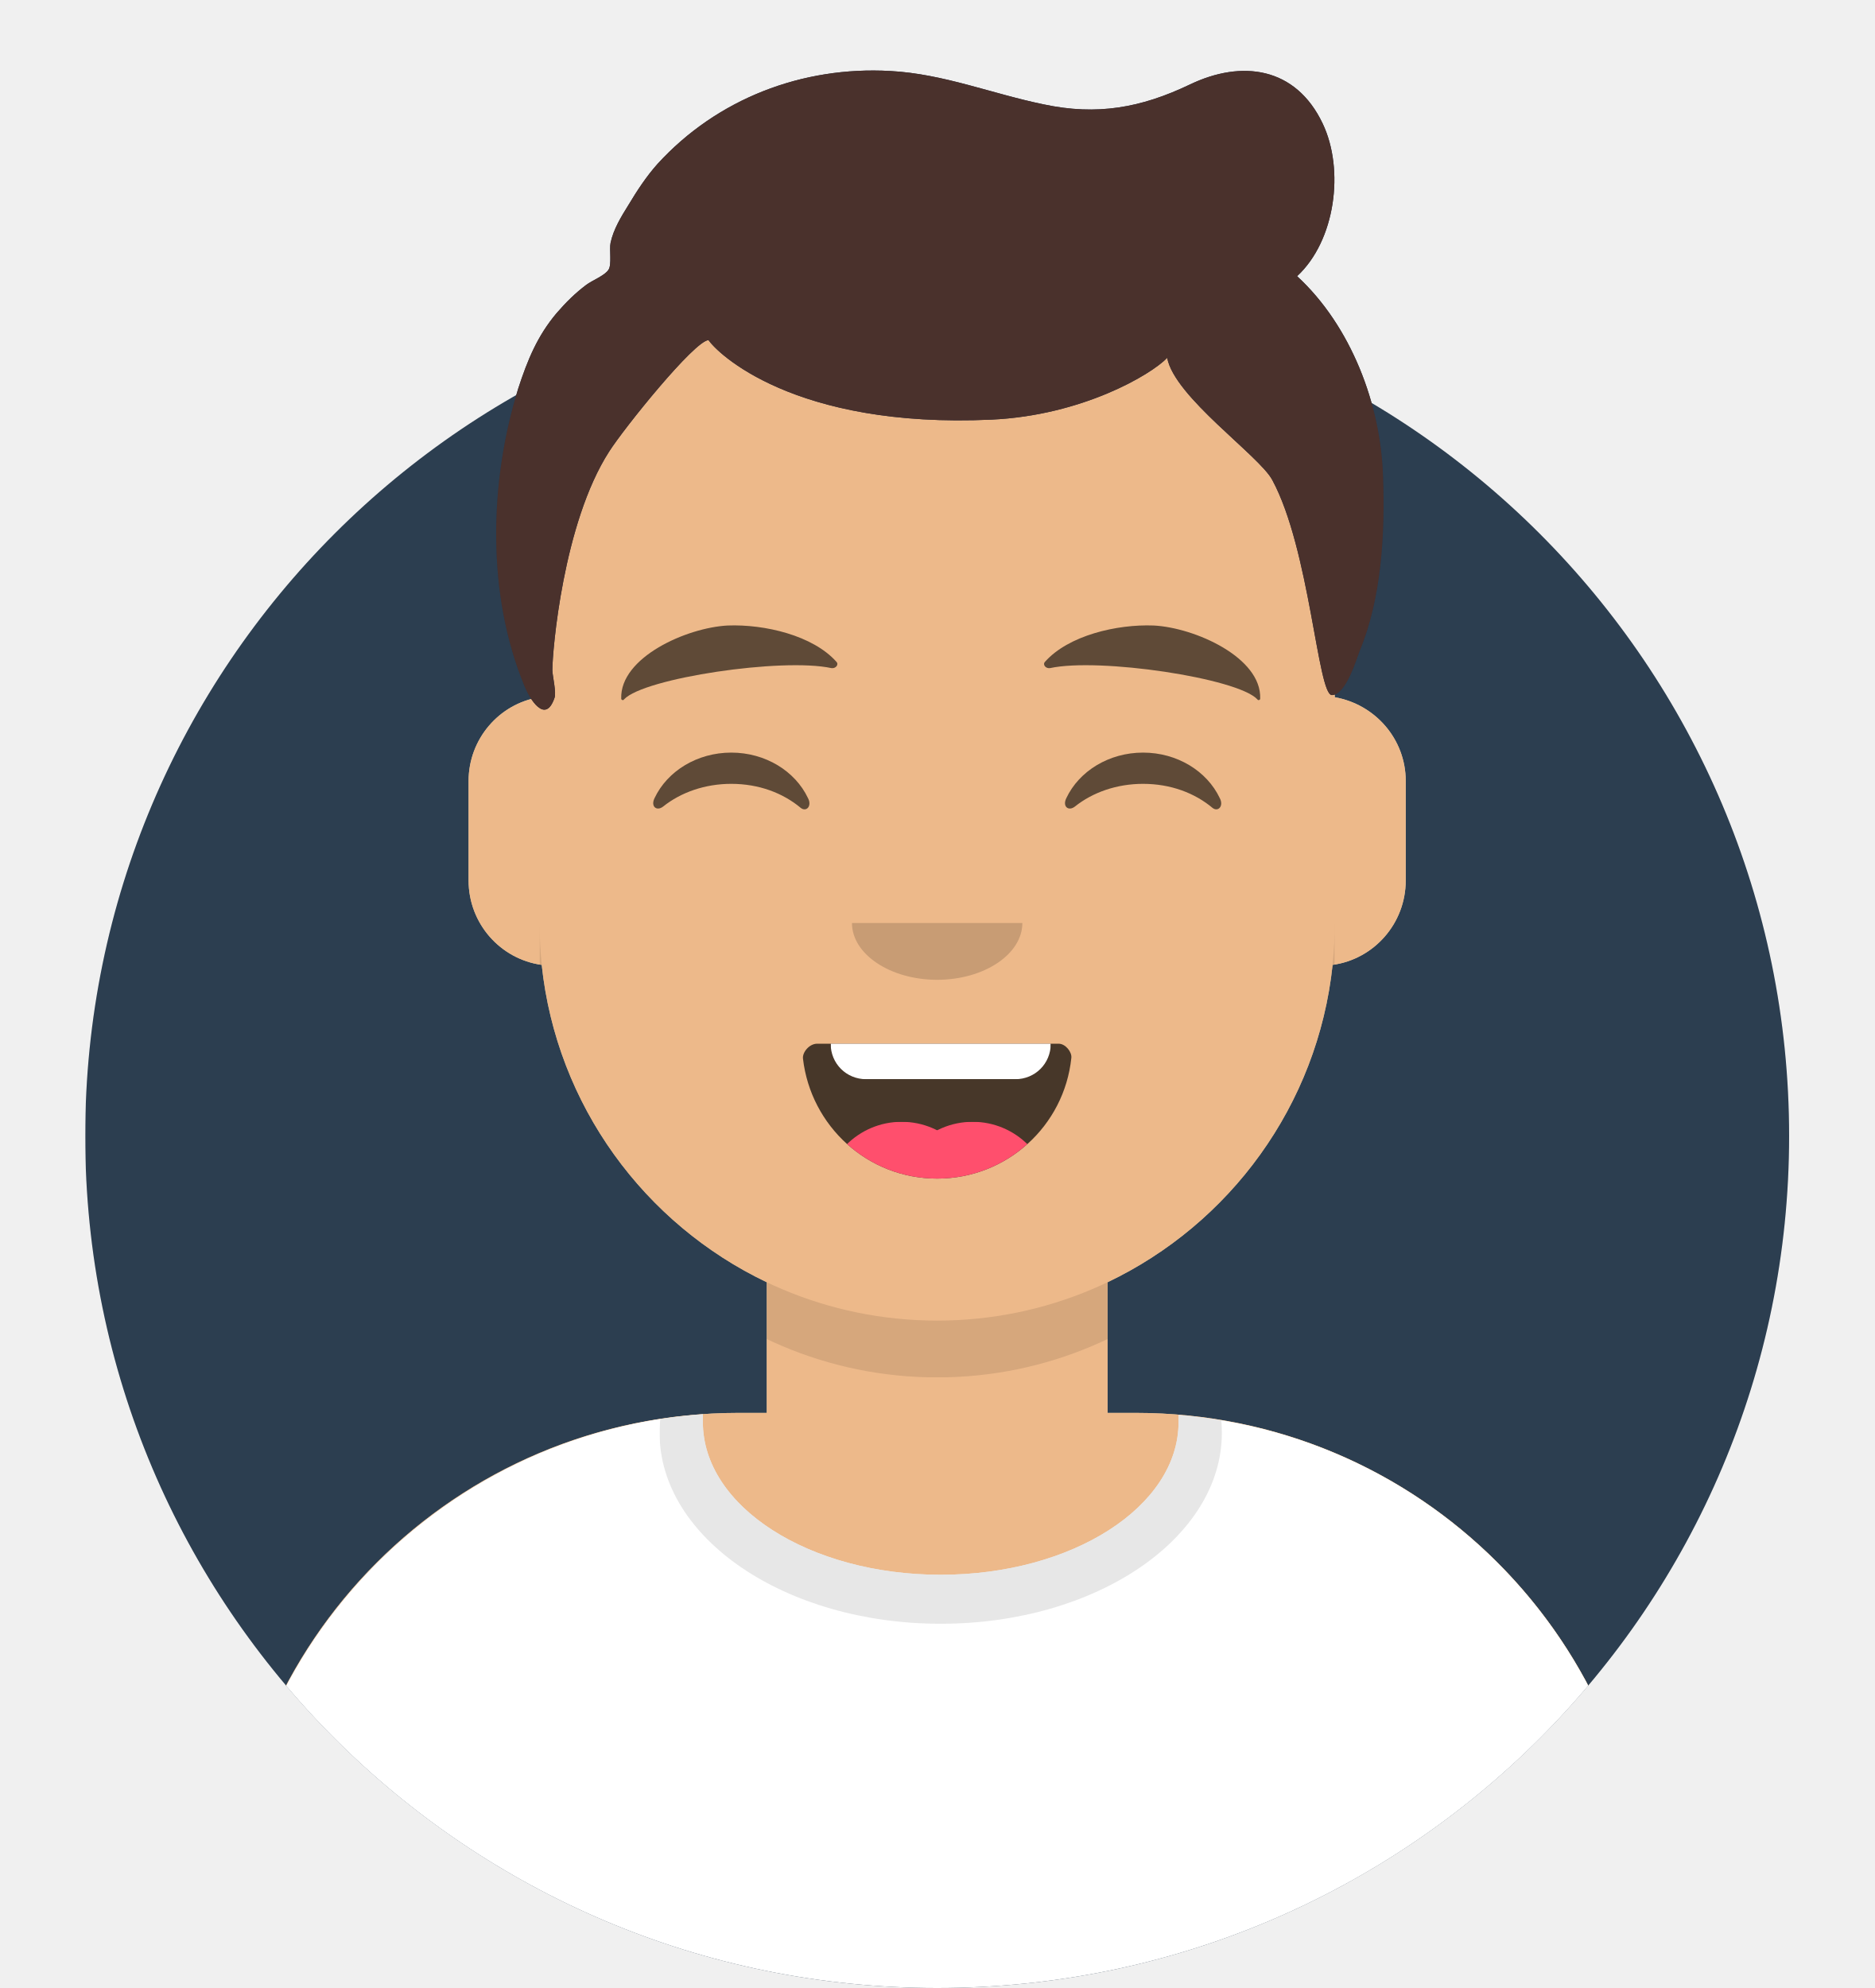
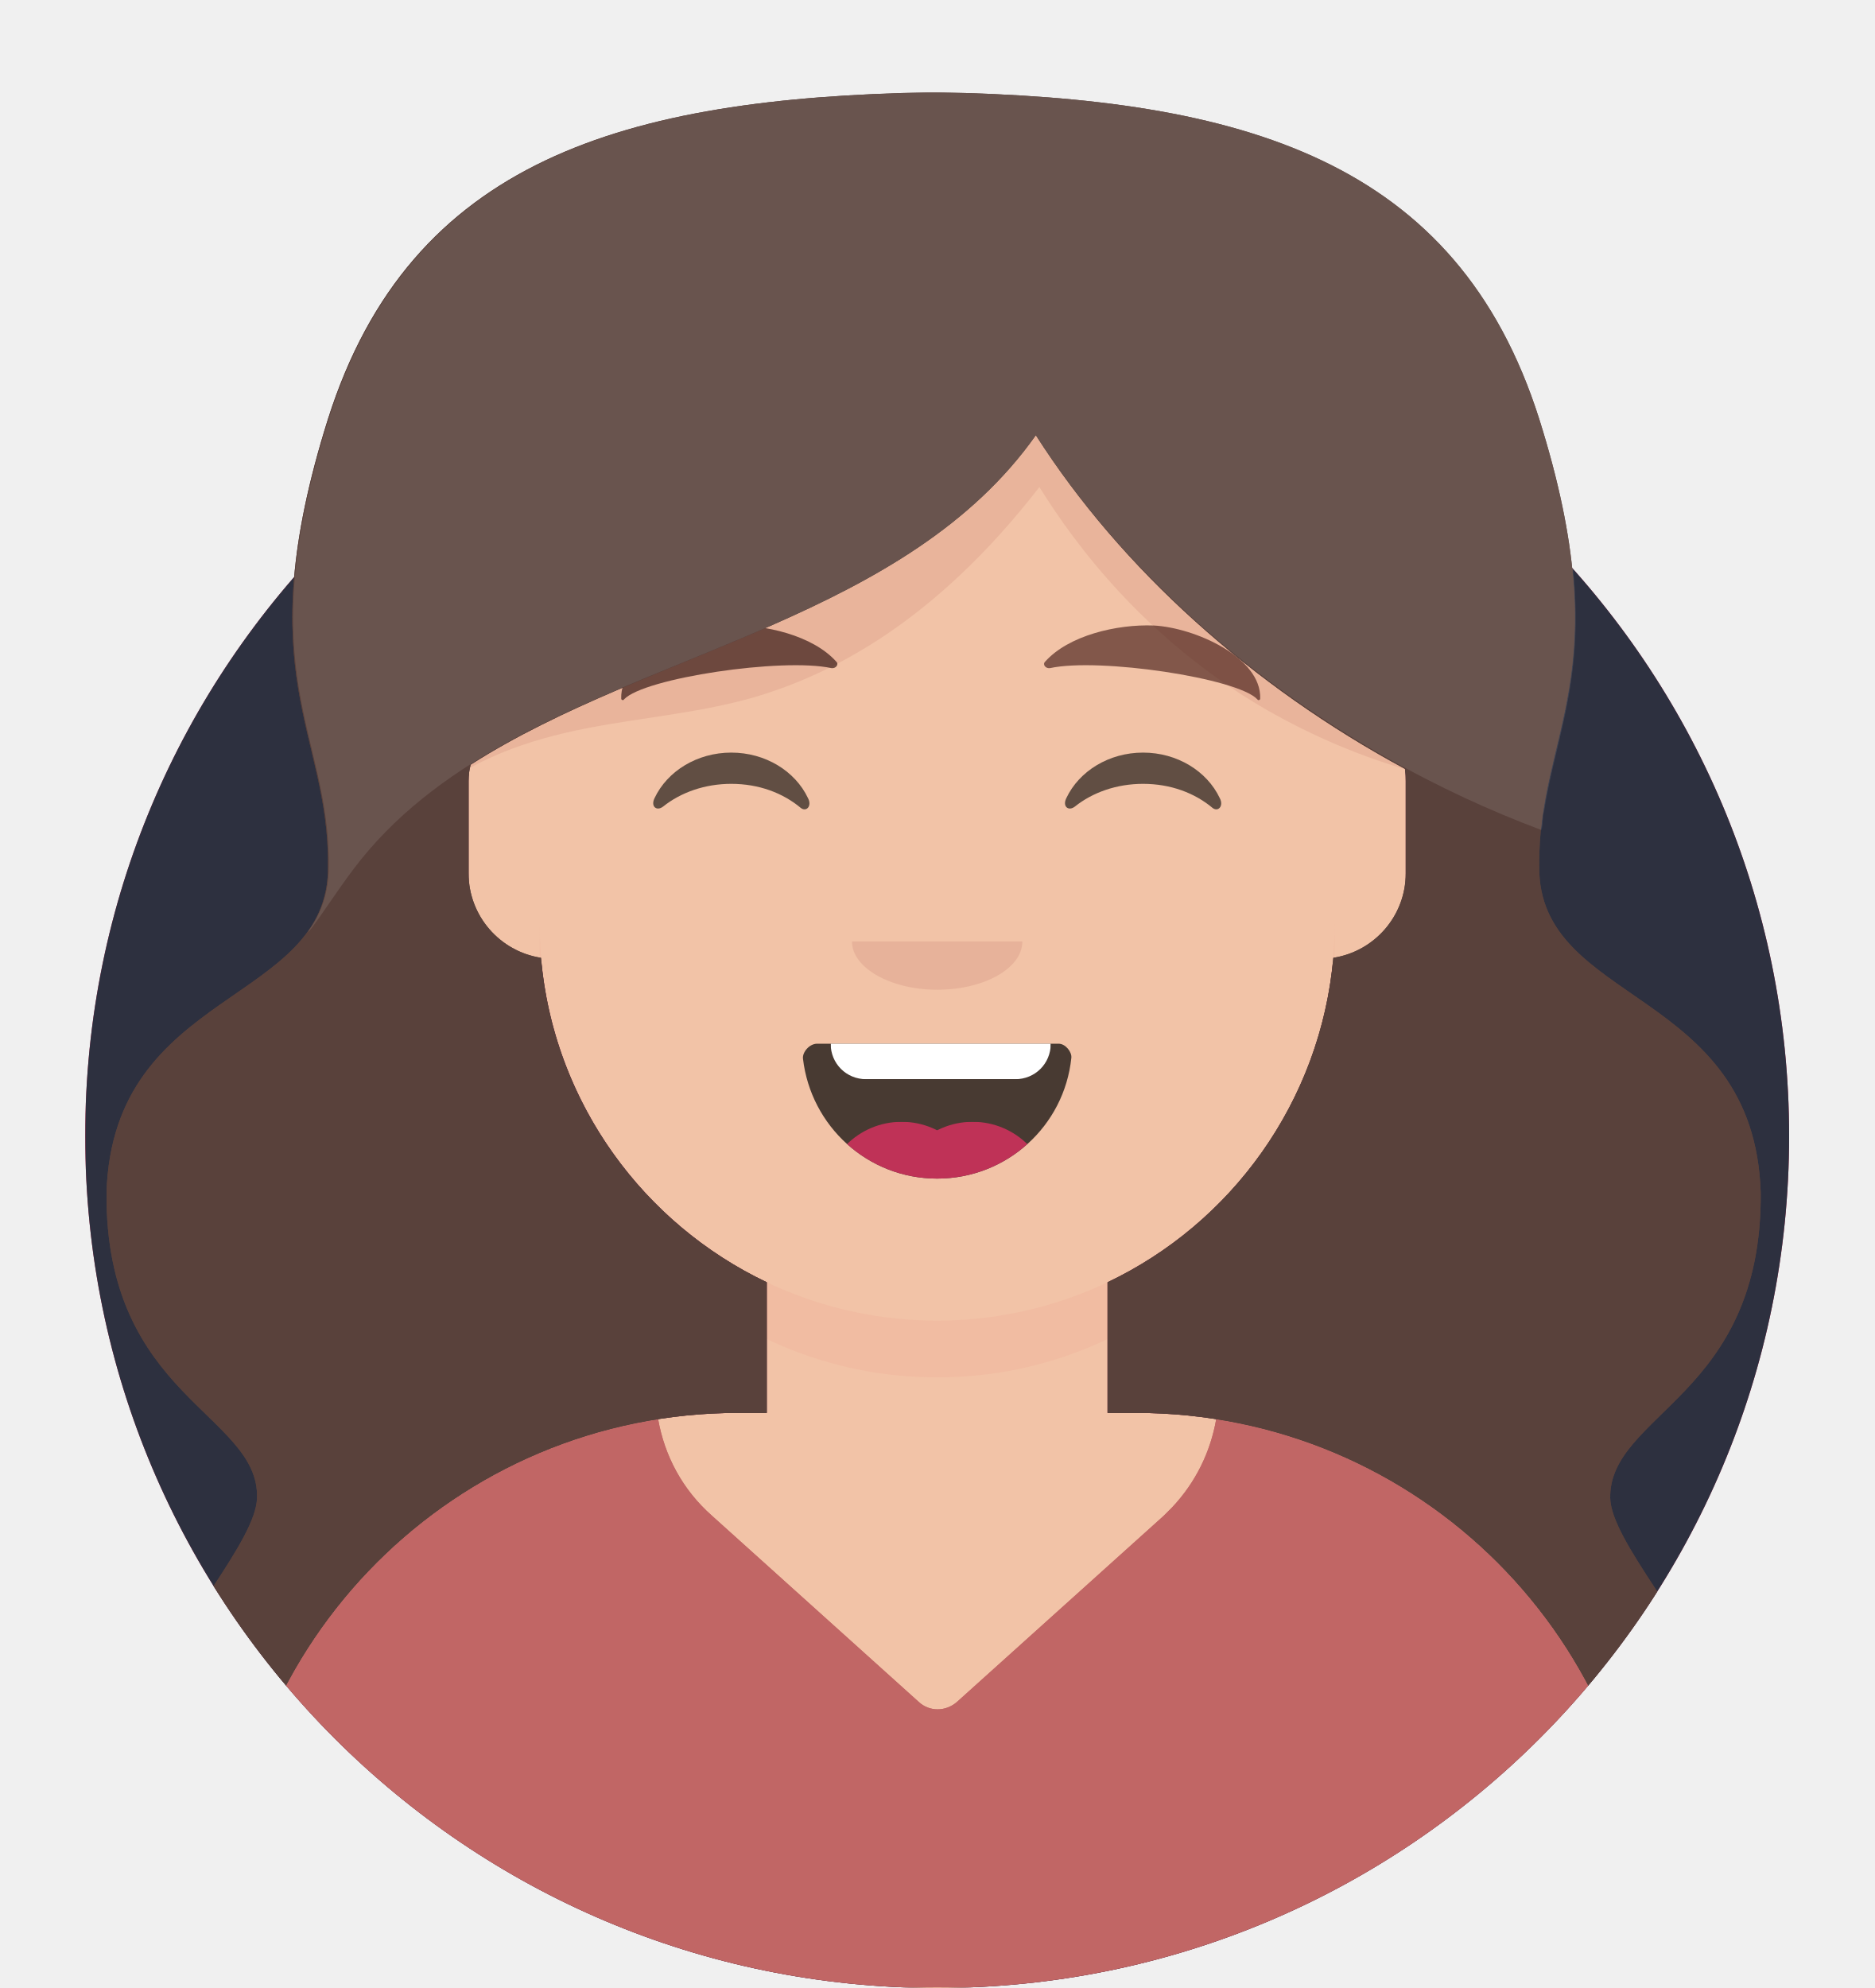
<svg xmlns="http://www.w3.org/2000/svg" version="1.1" id="Layer_1" x="0px" y="0px" viewBox="0 0 264 280" style="enable-background:new 0 0 264 280;" xml:space="preserve">
  <style type="text/css">
- 	.st0{fill-rule:evenodd;clip-rule:evenodd;fill:#E6E6E6;}
+ 	.st0{fill-rule:evenodd;clip-rule:evenodd;fill:#BF3257;}
	.st1{filter:url(#Adobe_OpacityMaskFilter);}
	.st2{fill-rule:evenodd;clip-rule:evenodd;fill:#FFFFFF;}
	.st3{mask:url(#mask-2_1_);}
- 	.st4{fill-rule:evenodd;clip-rule:evenodd;fill:#2C3E50;}
+ 	.st4{fill-rule:evenodd;clip-rule:evenodd;fill:#2D303F;}
	.st5{filter:url(#Adobe_OpacityMaskFilter_1_);}
	.st6{mask:url(#mask-4_1_);}
- 	.st7{fill-rule:evenodd;clip-rule:evenodd;fill:#D0C6AC;}
- 	.st8{filter:url(#Adobe_OpacityMaskFilter_2_);}
- 	.st9{mask:url(#mask-6_1_);}
- 	.st10{fill-rule:evenodd;clip-rule:evenodd;fill:#EDB98A;}
- 	.st11{filter:url(#Adobe_OpacityMaskFilter_3_);}
- 	.st12{mask:url(#mask-6_2_);fill-rule:evenodd;clip-rule:evenodd;fill-opacity:0.1;}
+ 	.st7{filter:url(#Adobe_OpacityMaskFilter_2_);}
+ 	.st8{mask:url(#mask-6_1_);}
+ 	.st9{fill-rule:evenodd;clip-rule:evenodd;fill:#F2C3A7;}
+ 	.st10{filter:url(#Adobe_OpacityMaskFilter_3_);}
+ 	.st11{mask:url(#mask-6_2_);fill-rule:evenodd;clip-rule:evenodd;fill:#EB8173;fill-opacity:0.1;}
+ 	.st12{fill-rule:evenodd;clip-rule:evenodd;fill:#C16665;}
	.st13{filter:url(#Adobe_OpacityMaskFilter_4_);}
- 	.st14{mask:url(#react-mask-952_1_);}
+ 	.st14{mask:url(#react-mask-65_1_);}
	.st15{filter:url(#Adobe_OpacityMaskFilter_5_);}
- 	.st16{opacity:0.6;mask:url(#react-mask-952_2_);}
- 	.st17{fill-rule:evenodd;clip-rule:evenodd;fill-opacity:0.16;}
- 	.st18{fill-rule:evenodd;clip-rule:evenodd;fill-opacity:0.7;}
- 	.st19{filter:url(#Adobe_OpacityMaskFilter_6_);}
- 	.st20{mask:url(#react-mask-934_1_);fill-rule:evenodd;clip-rule:evenodd;fill:#FFFFFF;}
- 	.st21{filter:url(#Adobe_OpacityMaskFilter_7_);}
- 	.st22{mask:url(#react-mask-934_2_);}
- 	.st23{fill-rule:evenodd;clip-rule:evenodd;fill:#FF4F6D;}
- 	.st24{fill-rule:evenodd;clip-rule:evenodd;fill-opacity:0.6;}
- 	.st25{filter:url(#Adobe_OpacityMaskFilter_8_);}
- 	.st26{mask:url(#react-mask-925_1_);}
- 	.st27{fill-rule:evenodd;clip-rule:evenodd;fill:#28354B;}
- 	.st28{filter:url(#Adobe_OpacityMaskFilter_9_);}
- 	.st29{mask:url(#react-mask-924_1_);}
- 	.st30{fill-rule:evenodd;clip-rule:evenodd;fill:#4A312C;}
+ 	.st16{mask:url(#react-mask-115_1_);fill-rule:evenodd;clip-rule:evenodd;fill:#B8655A;fill-opacity:0.16;}
+ 	.st17{fill-rule:evenodd;clip-rule:evenodd;fill-opacity:0.7;}
+ 	.st18{filter:url(#Adobe_OpacityMaskFilter_6_);}
+ 	.st19{mask:url(#react-mask-124_1_);fill-rule:evenodd;clip-rule:evenodd;fill:#FFFFFF;}
+ 	.st20{filter:url(#Adobe_OpacityMaskFilter_7_);}
+ 	.st21{mask:url(#react-mask-124_2_);}
+ 	.st22{fill-rule:evenodd;clip-rule:evenodd;fill:#AB5C53;fill-opacity:0.16;}
+ 	.st23{fill-rule:evenodd;clip-rule:evenodd;fill-opacity:0.6;}
+ 	.st24{fill-rule:evenodd;clip-rule:evenodd;fill:#1B0000;fill-opacity:0.6;}
+ 	.st25{fill-rule:evenodd;clip-rule:evenodd;fill:#380F0D;fill-opacity:0.6;}
+ 	.st26{filter:url(#Adobe_OpacityMaskFilter_8_);}
+ 	.st27{mask:url(#react-mask-116_1_);}
+ 	.st28{fill-rule:evenodd;clip-rule:evenodd;fill:#59413B;}
+ 	.st29{filter:url(#Adobe_OpacityMaskFilter_9_);}
+ 	.st30{mask:url(#react-mask-117_1_);}
+ 	.st31{fill-rule:evenodd;clip-rule:evenodd;fill:#FFFFFF;fill-opacity:0.1;}
+ 	.st32{fill-rule:evenodd;clip-rule:evenodd;fill:#EB8173;}
</style>
-   <g>
-     <g transform="translate(-825, -1100)">
+   <g id="Avataaar_1_">
+     <g id="Avataaar_x2F_Circle" transform="translate(-825, -1100)">
      <g transform="translate(825, 1100)">
        <g id="Circle" transform="translate(12, 40)">
          <g id="Circle-Background">
-             <circle class="st0" cx="120" cy="120" r="120" />
+             <circle id="path-1_1_" class="st0" cx="120" cy="120" r="120" />
          </g>
          <defs>
            <filter id="Adobe_OpacityMaskFilter" filterUnits="userSpaceOnUse" x="0" y="0" width="240" height="240">
              <feColorMatrix type="matrix" values="1 0 0 0 0  0 1 0 0 0  0 0 1 0 0  0 0 0 1 0" />
            </filter>
          </defs>
          <mask maskUnits="userSpaceOnUse" x="0" y="0" width="240" height="240" id="mask-2_1_">
            <g class="st1">
-               <circle id="path-1_1_" class="st2" cx="120" cy="120" r="120" />
+               <circle id="path-1_2_" class="st2" cx="120" cy="120" r="120" />
            </g>
          </mask>
-           <g class="st3">
-             <rect class="st4" width="240" height="240" />
+           <g id="Color_x2F_Palette_x2F_Blue-01" class="st3">
+             <rect id="_xD83D__xDD8D_Color" class="st4" width="240" height="240" />
          </g>
        </g>
        <g id="Mask">
			</g>
        <defs>
-           <filter id="Adobe_OpacityMaskFilter_1_" filterUnits="userSpaceOnUse" x="-1" y="0" width="265" height="280">
+           <filter id="Adobe_OpacityMaskFilter_1_" filterUnits="userSpaceOnUse" x="0" y="13" width="279" height="280">
            <feColorMatrix type="matrix" values="1 0 0 0 0  0 1 0 0 0  0 0 1 0 0  0 0 0 1 0" />
          </filter>
        </defs>
-         <mask maskUnits="userSpaceOnUse" x="-1" y="0" width="265" height="280" id="mask-4_1_">
+         <mask maskUnits="userSpaceOnUse" x="0" y="13" width="279" height="280" id="mask-4_1_">
          <g class="st5">
            <path id="path-3_1_" class="st2" d="M12,160c0,66.3,53.7,120,120,120s120-53.7,120-120h12V0H0v160H12z" />
          </g>
        </mask>
        <g id="Avataaar" class="st6">
          <g id="Body" transform="translate(32, 36)">
            <g>
-               <path class="st7" d="M124,144.6V163h4l0,0c39.8,0,72,32.2,72,72v9H0v-9c0-39.8,32.2-72,72-72l0,0h4v-18.4        c-17.2-8.2-29.6-24.9-31.7-44.7C38.5,99.1,34,94.1,34,88V74c0-5.9,4.3-10.9,10-11.8V56l0,0c0-30.9,25.1-56,56-56l0,0l0,0        c30.9,0,56,25.1,56,56v6.2c5.7,1,10,5.9,10,11.8v14c0,6.1-4.5,11.1-10.3,11.9C153.6,119.7,141.2,136.4,124,144.6z" />
+               <path id="path-5_1_" class="st0" d="M124,144.6V163h4l0,0c39.8,0,72,32.2,72,72v9H0v-9c0-39.8,32.2-72,72-72l0,0h4v-18.4        c-17.2-8.2-29.6-24.9-31.7-44.7C38.5,99.1,34,94.1,34,88V74c0-5.9,4.3-10.9,10-11.8V56l0,0c0-30.9,25.1-56,56-56l0,0l0,0        c30.9,0,56,25.1,56,56v6.2c5.7,1,10,5.9,10,11.8v14c0,6.1-4.5,11.1-10.3,11.9C153.6,119.7,141.2,136.4,124,144.6z" />
            </g>
            <defs>
              <filter id="Adobe_OpacityMaskFilter_2_" filterUnits="userSpaceOnUse" x="-32" y="0" width="264" height="244">
                <feColorMatrix type="matrix" values="1 0 0 0 0  0 1 0 0 0  0 0 1 0 0  0 0 0 1 0" />
              </filter>
            </defs>
            <mask maskUnits="userSpaceOnUse" x="-32" y="0" width="264" height="244" id="mask-6_1_">
-               <g class="st8">
-                 <path id="path-5_1_" class="st2" d="M124,144.6V163h4l0,0c39.8,0,72,32.2,72,72v9H0v-9c0-39.8,32.2-72,72-72l0,0h4v-18.4         c-17.2-8.2-29.6-24.9-31.7-44.7C38.5,99.1,34,94.1,34,88V74c0-5.9,4.3-10.9,10-11.8V56l0,0c0-30.9,25.1-56,56-56l0,0l0,0         c30.9,0,56,25.1,56,56v6.2c5.7,1,10,5.9,10,11.8v14c0,6.1-4.5,11.1-10.3,11.9C153.6,119.7,141.2,136.4,124,144.6z" />
-               </g>
-             </mask>
-             <g class="st9">
+               <g class="st7">
+                 <path id="path-5_2_" class="st2" d="M124,144.6V163h4l0,0c39.8,0,72,32.2,72,72v9H0v-9c0-39.8,32.2-72,72-72l0,0h4v-18.4         c-17.2-8.2-29.6-24.9-31.7-44.7C38.5,99.1,34,94.1,34,88V74c0-5.9,4.3-10.9,10-11.8V56l0,0c0-30.9,25.1-56,56-56l0,0l0,0         c30.9,0,56,25.1,56,56v6.2c5.7,1,10,5.9,10,11.8v14c0,6.1-4.5,11.1-10.3,11.9C153.6,119.7,141.2,136.4,124,144.6z" />
+               </g>
+             </mask>
+             <g id="Skin_x2F__xD83D__xDC76__xD83C__xDFFD_-03-Brown" class="st8">
              <g id="Color" transform="translate(-32, 0)">
-                 <rect class="st10" width="264" height="244" />
+                 <rect class="st9" width="264" height="244" />
              </g>
            </g>
            <defs>
              <filter id="Adobe_OpacityMaskFilter_3_" filterUnits="userSpaceOnUse" x="44" y="79" width="112" height="79">
                <feColorMatrix type="matrix" values="1 0 0 0 0  0 1 0 0 0  0 0 1 0 0  0 0 0 1 0" />
              </filter>
            </defs>
            <mask maskUnits="userSpaceOnUse" x="44" y="79" width="112" height="79" id="mask-6_2_">
-               <g class="st11">
-                 <path id="path-5_2_" class="st2" d="M124,144.6V163h4l0,0c39.8,0,72,32.2,72,72v9H0v-9c0-39.8,32.2-72,72-72l0,0h4v-18.4         c-17.2-8.2-29.6-24.9-31.7-44.7C38.5,99.1,34,94.1,34,88V74c0-5.9,4.3-10.9,10-11.8V56l0,0c0-30.9,25.1-56,56-56l0,0l0,0         c30.9,0,56,25.1,56,56v6.2c5.7,1,10,5.9,10,11.8v14c0,6.1-4.5,11.1-10.3,11.9C153.6,119.7,141.2,136.4,124,144.6z" />
-               </g>
-             </mask>
-             <path id="Neck-Shadow" class="st12" d="M156,79v23c0,30.9-25.1,56-56,56s-56-25.1-56-56V79v15c0,30.9,25.1,56,56,56       s56-25.1,56-56V79z" />
-           </g>
-           <g transform="translate(0, 170)">
+               <g class="st10">
+                 <path id="path-5_3_" class="st2" d="M124,144.6V163h4l0,0c39.8,0,72,32.2,72,72v9H0v-9c0-39.8,32.2-72,72-72l0,0h4v-18.4         c-17.2-8.2-29.6-24.9-31.7-44.7C38.5,99.1,34,94.1,34,88V74c0-5.9,4.3-10.9,10-11.8V56l0,0c0-30.9,25.1-56,56-56l0,0l0,0         c30.9,0,56,25.1,56,56v6.2c5.7,1,10,5.9,10,11.8v14c0,6.1-4.5,11.1-10.3,11.9C153.6,119.7,141.2,136.4,124,144.6z" />
+               </g>
+             </mask>
+             <path id="Neck-Shadow" class="st11" d="M156,79v23c0,30.9-25.1,56-56,56s-56-25.1-56-56V79v15c0,30.9,25.1,56,56,56       s56-25.1,56-56V79z" />
+           </g>
+           <g id="Clothing_x2F_Shirt-V-Neck" transform="translate(0, 170)">
            <g id="Clothes">
-               <path class="st0" d="M166,29.3c37,3,66,34,66,71.8v8.9H32v-8.9C32,63,61.6,31.8,99,29.2c0,0.4,0,0.7,0,1.1        c0,11.9,15,21.5,33.5,21.5S166,42.2,166,30.3C166,30,166,29.6,166,29.3z" />
+               <path id="react-path-64_1_" class="st12" d="M171.3,29.9c34.4,5.4,60.7,35.2,60.7,71.1v8.9H32v-8.9        c0-35.9,26.3-65.7,60.7-71.1c0.9,5.1,3.4,9.9,7.6,13.6l0,0l29.1,26.2c1.5,1.4,3.8,1.4,5.4,0l0,0l29.1-26.2        c0.4-0.4,0.8-0.8,1.2-1.2C168.4,38.8,170.5,34.5,171.3,29.9z" />
            </g>
            <defs>
              <filter id="Adobe_OpacityMaskFilter_4_" filterUnits="userSpaceOnUse" x="0" y="0" width="264" height="110">
                <feColorMatrix type="matrix" values="1 0 0 0 0  0 1 0 0 0  0 0 1 0 0  0 0 0 1 0" />
              </filter>
            </defs>
-             <mask maskUnits="userSpaceOnUse" x="0" y="0" width="264" height="110" id="react-mask-952_1_">
+             <mask maskUnits="userSpaceOnUse" x="0" y="0" width="264" height="110" id="react-mask-65_1_">
              <g class="st13">
-                 <path id="react-path-951_1_" class="st2" d="M166,29.3c37,3,66,34,66,71.8v8.9H32v-8.9C32,63,61.6,31.8,99,29.2         c0,0.4,0,0.7,0,1.1c0,11.9,15,21.5,33.5,21.5S166,42.2,166,30.3C166,30,166,29.6,166,29.3z" />
-               </g>
-             </mask>
-             <g class="st14">
-               <rect class="st2" width="264" height="110" />
-             </g>
-             <defs>
-               <filter id="Adobe_OpacityMaskFilter_5_" filterUnits="userSpaceOnUse" x="92.9" y="4.9" width="79.3" height="53.8">
-                 <feColorMatrix type="matrix" values="1 0 0 0 0  0 1 0 0 0  0 0 1 0 0  0 0 0 1 0" />
-               </filter>
-             </defs>
-             <mask maskUnits="userSpaceOnUse" x="92.9" y="4.9" width="79.3" height="53.8" id="react-mask-952_2_">
+                 <path id="react-path-64_2_" class="st2" d="M171.3,29.9c34.4,5.4,60.7,35.2,60.7,71.1v8.9H32v-8.9         c0-35.9,26.3-65.7,60.7-71.1c0.9,5.1,3.4,9.9,7.6,13.6l0,0l29.1,26.2c1.5,1.4,3.8,1.4,5.4,0l0,0l29.1-26.2         c0.4-0.4,0.8-0.8,1.2-1.2C168.4,38.8,170.5,34.5,171.3,29.9z" />
+               </g>
+             </mask>
+             <g id="Color_x2F_Palette_x2F_Gray-01" class="st14">
+               <rect id="_xD83D__xDD8D_Color_1_" class="st12" width="264" height="110" />
+             </g>
+           </g>
+           <g id="Shadow" transform="translate(16, 13)">
+             <g id="Shape">
+ 					</g>
+             <defs>
+               <filter id="Adobe_OpacityMaskFilter_5_" filterUnits="userSpaceOnUse" x="21.1" y="48" width="188.8" height="74.2">
+                 <feColorMatrix type="matrix" values="1 0 0 0 0  0 1 0 0 0  0 0 1 0 0  0 0 0 1 0" />
+               </filter>
+             </defs>
+             <mask maskUnits="userSpaceOnUse" x="21.1" y="48" width="188.8" height="74.2" id="react-mask-115_1_">
              <g class="st15">
-                 <path id="react-path-951_2_" class="st2" d="M166,29.3c37,3,66,34,66,71.8v8.9H32v-8.9C32,63,61.6,31.8,99,29.2         c0,0.4,0,0.7,0,1.1c0,11.9,15,21.5,33.5,21.5S166,42.2,166,30.3C166,30,166,29.6,166,29.3z" />
-               </g>
-             </mask>
-             <g id="Shadowy" class="st16">
-               <g transform="translate(92, 4)">
-                 <ellipse class="st17" cx="40.5" cy="27.8" rx="39.6" ry="26.9" />
-               </g>
-             </g>
+                 <path id="react-path-120_1_" class="st2" d="M221.4,182.8c-5.4,5.7-10.7,9.3-10.6,15.2c0.3,11.9,43.6,47.1,5.2,69H15         c-38.4-21.9,4.9-57.1,5.2-69c0.2-5.9-5.2-9.5-10.6-15.2S-1.1,169.3-1,155c0.9-29,31.4-26.4,31.2-46c0.2-19-11.4-26.8,0-63         C41.8,9.5,71.9,0.8,115,0v0c0.2,0,0.3,0,0.5,0c0.2,0,0.3,0,0.5,0v0c43.1,0.8,73.2,9.5,84.8,46c11.4,36.2-0.2,44,0,63         c-0.2,19.6,30.3,17,31.2,46C232.1,169.3,226.8,177.1,221.4,182.8z M92,186h-4l0,0c-39.8,0-72,32.2-72,72v9h200v-9         c0-39.8-32.2-72-72-72h-4v-46H92V186z" />
+               </g>
+             </mask>
+             <path id="Shadow-Mask" class="st16" d="M29.1,115.1c-2.4,3-5.6,7.5-5.7,7.1c1.9-2.4,3-5.2,3-8.8c0.2-18.1-11.9-25.6,0-60       c0.7-1.9,1.8-3.7,3.2-5.4c-10.3,34.5,0.8,42.4,0.6,61C30.2,111.3,29.8,113.3,29.1,115.1z M201.4,48c1.5,1.7,2.6,3.5,3.2,5.4       c10.2,29.4,2.9,39.1,0.6,52.6c-1.4-0.7-2.8-1.4-4.3-2.1c-6.5-3.2-12.9-6-19.1-8.6c-5.8-1.7-12.6-4.4-19.7-8.5       c-16.8-9.8-26.6-23-31.7-31.2C115.6,74.7,101,82.1,89.9,85.3C74.2,89.7,58.4,87.6,43,99.9c-5,3.9-8.3,8.1-10.3,11       c0.4-0.5,0.7-1,1.1-1.5c22.5-29.9,73.5-29.1,96.1-61.1c15.4,24.1,41.8,44.6,71.2,55.6c0.3-0.9,0.1-1.8,0.4-2.7       C203.5,87.4,210.2,77.3,201.4,48z" />
          </g>
          <g id="Face" transform="translate(76, 82)">
-             <g transform="translate(2, 52)">
+             <g id="Mouth_x2F_Smile" transform="translate(2, 52)">
              <g id="Mouth">
-                 <path class="st18" d="M35.1,15.1C36.2,24.6,44.2,32,54,32c9.8,0,17.9-7.4,18.9-17c0.1-0.8-0.8-2-1.8-2c-14.9,0-26.3,0-34,0         C36,13,35,14.2,35.1,15.1z" />
+                 <path id="react-path-123_1_" class="st17" d="M35.1,15.1C36.2,24.6,44.2,32,54,32c9.8,0,17.9-7.4,18.9-17         c0.1-0.8-0.8-2-1.8-2c-14.9,0-26.3,0-34,0C36,13,35,14.2,35.1,15.1z" />
              </g>
              <defs>
                <filter id="Adobe_OpacityMaskFilter_6_" filterUnits="userSpaceOnUse" x="39" y="2" width="31" height="16">
                  <feColorMatrix type="matrix" values="1 0 0 0 0  0 1 0 0 0  0 0 1 0 0  0 0 0 1 0" />
                </filter>
              </defs>
-               <mask maskUnits="userSpaceOnUse" x="39" y="2" width="31" height="16" id="react-mask-934_1_">
-                 <g class="st19">
-                   <path id="react-path-933_1_" class="st2" d="M35.1,15.1C36.2,24.6,44.2,32,54,32c9.8,0,17.9-7.4,18.9-17          c0.1-0.8-0.8-2-1.8-2c-14.9,0-26.3,0-34,0C36,13,35,14.2,35.1,15.1z" />
+               <mask maskUnits="userSpaceOnUse" x="39" y="2" width="31" height="16" id="react-mask-124_1_">
+                 <g class="st18">
+                   <path id="react-path-123_2_" class="st2" d="M35.1,15.1C36.2,24.6,44.2,32,54,32c9.8,0,17.9-7.4,18.9-17          c0.1-0.8-0.8-2-1.8-2c-14.9,0-26.3,0-34,0C36,13,35,14.2,35.1,15.1z" />
                </g>
              </mask>
-               <path id="Teeth" class="st20" d="M44,2h21c2.8,0,5,2.2,5,5v6c0,2.8-2.2,5-5,5H44c-2.8,0-5-2.2-5-5V7C39,4.2,41.2,2,44,2z" />
+               <path id="Teeth" class="st19" d="M44,2h21c2.8,0,5,2.2,5,5v6c0,2.8-2.2,5-5,5H44c-2.8,0-5-2.2-5-5V7C39,4.2,41.2,2,44,2z" />
              <defs>
                <filter id="Adobe_OpacityMaskFilter_7_" filterUnits="userSpaceOnUse" x="38" y="24" width="32" height="22">
                  <feColorMatrix type="matrix" values="1 0 0 0 0  0 1 0 0 0  0 0 1 0 0  0 0 0 1 0" />
                </filter>
              </defs>
-               <mask maskUnits="userSpaceOnUse" x="38" y="24" width="32" height="22" id="react-mask-934_2_">
-                 <g class="st21">
-                   <path id="react-path-933_2_" class="st2" d="M35.1,15.1C36.2,24.6,44.2,32,54,32c9.8,0,17.9-7.4,18.9-17          c0.1-0.8-0.8-2-1.8-2c-14.9,0-26.3,0-34,0C36,13,35,14.2,35.1,15.1z" />
+               <mask maskUnits="userSpaceOnUse" x="38" y="24" width="32" height="22" id="react-mask-124_2_">
+                 <g class="st20">
+                   <path id="react-path-123_3_" class="st2" d="M35.1,15.1C36.2,24.6,44.2,32,54,32c9.8,0,17.9-7.4,18.9-17          c0.1-0.8-0.8-2-1.8-2c-14.9,0-26.3,0-34,0C36,13,35,14.2,35.1,15.1z" />
                </g>
              </mask>
-               <g id="Tongue" class="st22">
+               <g id="Tongue" class="st21">
                <g transform="translate(38, 24)">
-                   <circle class="st23" cx="11" cy="11" r="11" />
-                   <circle class="st23" cx="21" cy="11" r="11" />
-                 </g>
-               </g>
-             </g>
-             <g transform="translate(28, 40)">
-               <path id="Nose" class="st17" d="M16,8c0,4.4,5.4,8,12,8l0,0c6.6,0,12-3.6,12-8" />
-             </g>
-             <g transform="translate(0, 8)">
-               <path id="Squint" class="st24" d="M16.2,22.4C18,18.6,22.2,16,27,16c4.8,0,9,2.6,10.8,6.4c0.6,1.1-0.2,2-1,1.4        c-2.5-2.1-5.9-3.4-9.8-3.4c-3.7,0-7.1,1.2-9.6,3.2C16.5,24.3,15.6,23.6,16.2,22.4z" />
-               <path class="st24" d="M74.2,22.4C76,18.6,80.2,16,85,16c4.8,0,9,2.6,10.8,6.4c0.6,1.1-0.2,2-1,1.4c-2.5-2.1-5.9-3.4-9.8-3.4        c-3.7,0-7.1,1.2-9.6,3.2C74.5,24.3,73.6,23.6,74.2,22.4z" />
-             </g>
-             <g>
+                   <circle class="st0" cx="11" cy="11" r="11" />
+                   <circle class="st0" cx="21" cy="11" r="11" />
+                 </g>
+               </g>
+             </g>
+             <g id="Nose_x2F_Default" transform="translate(28, 40)">
+               <path id="Nose" class="st22" d="M16,10.6c0,3.7,5.4,6.8,12,6.8l0,0c6.6,0,12-3,12-6.8" />
+             </g>
+             <g id="Eyes_x2F_Happy-_xD83D__xDE01_" transform="translate(0, 8)">
+               <path id="Squint" class="st23" d="M16.2,22.4C18,18.6,22.2,16,27,16c4.8,0,9,2.6,10.8,6.4c0.6,1.1-0.2,2-1,1.4        c-2.5-2.1-5.9-3.4-9.8-3.4c-3.7,0-7.1,1.2-9.6,3.2C16.5,24.3,15.6,23.6,16.2,22.4z" />
+               <path id="Squint_1_" class="st23" d="M74.2,22.4C76,18.6,80.2,16,85,16c4.8,0,9,2.6,10.8,6.4c0.6,1.1-0.2,2-1,1.4        c-2.5-2.1-5.9-3.4-9.8-3.4c-3.7,0-7.1,1.2-9.6,3.2C74.5,24.3,73.6,23.6,74.2,22.4z" />
+             </g>
+             <g id="Eyebrow_x2F_Natural_x2F_Default-Natural">
              <path id="Eyebrow" class="st24" d="M26.5,6.1c-5.8,0.3-15.2,4.5-15,10.3c0,0.2,0.3,0.3,0.4,0.1c2.8-3,22.3-5.9,29.2-4.4        c0.6,0.1,1.1-0.5,0.7-0.9C38.5,7.5,31.7,5.9,26.5,6.1" />
-               <path class="st24" d="M86.5,6.1c5.8,0.3,15.2,4.5,15,10.3c0,0.2-0.3,0.3-0.4,0.1c-2.8-3-22.3-5.9-29.2-4.4        c-0.6,0.1-1.1-0.5-0.7-0.9C74.5,7.5,81.3,5.9,86.5,6.1" />
+               <path id="Eyebrow_1_" class="st25" d="M86.5,6.1c5.8,0.3,15.2,4.5,15,10.3c0,0.2-0.3,0.3-0.4,0.1c-2.8-3-22.3-5.9-29.2-4.4        c-0.6,0.1-1.1-0.5-0.7-0.9C74.5,7.5,81.3,5.9,86.5,6.1" />
            </g>
          </g>
          <g id="Top">
-             <defs>
-               <filter id="Adobe_OpacityMaskFilter_8_" filterUnits="userSpaceOnUse" x="-1" y="0" width="264" height="280">
-                 <feColorMatrix type="matrix" values="1 0 0 0 0  0 1 0 0 0  0 0 1 0 0  0 0 0 1 0" />
-               </filter>
-             </defs>
-             <mask maskUnits="userSpaceOnUse" x="-1" y="0" width="264" height="280" id="react-mask-925_1_">
-               <g class="st25">
-                 <rect id="react-path-927_1_" class="st2" width="264" height="280" />
-               </g>
-             </mask>
-             <g class="st26">
+             <g id="Mask_1_">
+ 					</g>
+             <defs>
+               <filter id="Adobe_OpacityMaskFilter_8_" filterUnits="userSpaceOnUse" x="15" y="13" width="264" height="280">
+                 <feColorMatrix type="matrix" values="1 0 0 0 0  0 1 0 0 0  0 0 1 0 0  0 0 0 1 0" />
+               </filter>
+             </defs>
+             <mask maskUnits="userSpaceOnUse" x="15" y="13" width="264" height="280" id="react-mask-116_1_">
+               <g class="st26">
+                 <rect id="react-path-118_1_" class="st2" width="264" height="280" />
+               </g>
+             </mask>
+             <g id="Top_x2F_Long-Hair_x2F_Big-Hair" class="st27">
              <g transform="translate(-1, 0)">
-                 <g id="Short-Hair">
-                   <path class="st27" d="M183.7,38.9c5.4-5,6.7-15,3.6-21.5c-3.8-8-11.4-9-18.7-5.5c-6.9,3.3-13.1,4.4-20.6,2.8          c-7.3-1.5-14.1-4.3-21.6-4.7C114,9.3,102,13.9,93.6,23.1c-1.6,1.8-2.9,3.8-4.1,5.8c-1,1.6-2.1,3.4-2.5,5.3          c-0.2,0.9,0.2,3.1-0.3,3.8c-0.5,0.8-2.3,1.5-3.1,2.1c-1.6,1.2-2.9,2.5-4.2,4c-2.7,3.2-4.1,6.6-5.4,10.6          c-4.1,13.2-4.5,29,0.9,42c0.7,1.7,2.9,5.4,4.2,1.6c0.3-0.7-0.3-3.2-0.3-3.9c0-2.7,1.5-20.7,8-30.8c2.1-3.3,12-15.6,14-15.7          c1.1,1.7,11.9,12.5,39.9,11.2c12.7-0.6,22.4-6.3,24.7-8.7c1,5.5,13,13.8,14.8,17.2c5.3,9.8,6.4,30.3,8.4,30.3          s3.5-5.2,3.9-6.2c3.1-7.4,3.6-16.6,3.3-24.6C195.5,57,191.3,45.9,183.7,38.9z" />
-                 </g>
-                 <defs>
-                   <filter id="Adobe_OpacityMaskFilter_9_" filterUnits="userSpaceOnUse" x="0" y="0" width="264" height="280">
-                     <feColorMatrix type="matrix" values="1 0 0 0 0  0 1 0 0 0  0 0 1 0 0  0 0 0 1 0" />
-                   </filter>
-                 </defs>
-                 <mask maskUnits="userSpaceOnUse" x="0" y="0" width="264" height="280" id="react-mask-924_1_">
-                   <g class="st28">
-                     <path id="react-path-926_1_" class="st2" d="M183.7,38.9c5.4-5,6.7-15,3.6-21.5c-3.8-8-11.4-9-18.7-5.5           c-6.9,3.3-13.1,4.4-20.6,2.8c-7.3-1.5-14.1-4.3-21.6-4.7C114,9.3,102,13.9,93.6,23.1c-1.6,1.8-2.9,3.8-4.1,5.8           c-1,1.6-2.1,3.4-2.5,5.3c-0.2,0.9,0.2,3.1-0.3,3.8c-0.5,0.8-2.3,1.5-3.1,2.1c-1.6,1.2-2.9,2.5-4.2,4           c-2.7,3.2-4.1,6.6-5.4,10.6c-4.1,13.2-4.5,29,0.9,42c0.7,1.7,2.9,5.4,4.2,1.6c0.3-0.7-0.3-3.2-0.3-3.9           c0-2.7,1.5-20.7,8-30.8c2.1-3.3,12-15.6,14-15.7c1.1,1.7,11.9,12.5,39.9,11.2c12.7-0.6,22.4-6.3,24.7-8.7           c1,5.5,13,13.8,14.8,17.2c5.3,9.8,6.4,30.3,8.4,30.3s3.5-5.2,3.9-6.2c3.1-7.4,3.6-16.6,3.3-24.6           C195.5,57,191.3,45.9,183.7,38.9z" />
+                 <g id="Hair" transform="translate(16, 13)">
+                   <g>
+                     <path id="react-path-119_1_" class="st28" d="M222.4,182.8c-5.4,5.7-10.7,9.3-10.6,15.2c0.3,11.9,43.6,47.1,5.2,69H16           c-38.4-21.9,4.9-57.1,5.2-69c0.2-5.9-5.2-9.5-10.6-15.2S-0.1,169.3,0,155c0.9-29,31.4-26.4,31.2-46c0.2-19-11.4-26.8,0-63           C42.8,9.5,72.9,0.8,116,0v0c0.2,0,0.3,0,0.5,0c0.2,0,0.3,0,0.5,0v0c43.1,0.8,73.2,9.5,84.8,46c11.4,36.2-0.2,44,0,63           c-0.2,19.6,30.3,17,31.2,46C233.1,169.3,227.8,177.1,222.4,182.8z M182.9,95.3c-21.5-11.6-40-28.2-52-47           c-18.1,25.6-54.3,30.2-79.6,46.4C51.1,95.4,51,96.2,51,97v13c0,6,4.4,11,10.2,11.9c1.7,20.2,14.3,37.4,31.8,45.7V186h-4           l0,0c-39.8,0-72,32.2-72,72v9h200v-9c0-39.8-32.2-72-72-72h-4v-18.4c17.5-8.3,30-25.5,31.8-45.7C178.6,121,183,116,183,110           V97C183,96.4,183,95.9,182.9,95.3z" />
                  </g>
-                 </mask>
-                 <g class="st29">
-                   <g transform="translate(0, 0) ">
-                     <rect class="st30" width="264" height="280" />
+                   <defs>
+                     <filter id="Adobe_OpacityMaskFilter_9_" filterUnits="userSpaceOnUse" x="0" y="0" width="264" height="280">
+                       <feColorMatrix type="matrix" values="1 0 0 0 0  0 1 0 0 0  0 0 1 0 0  0 0 0 1 0" />
+                     </filter>
+                   </defs>
+                   <mask maskUnits="userSpaceOnUse" x="0" y="0" width="264" height="280" id="react-mask-117_1_">
+                     <g class="st29">
+                       <path id="react-path-119_2_" class="st2" d="M222.4,182.8c-5.4,5.7-10.7,9.3-10.6,15.2c0.3,11.9,43.6,47.1,5.2,69H16            c-38.4-21.9,4.9-57.1,5.2-69c0.2-5.9-5.2-9.5-10.6-15.2S-0.1,169.3,0,155c0.9-29,31.4-26.4,31.2-46c0.2-19-11.4-26.8,0-63            C42.8,9.5,72.9,0.8,116,0v0c0.2,0,0.3,0,0.5,0c0.2,0,0.3,0,0.5,0v0c43.1,0.8,73.2,9.5,84.8,46c11.4,36.2-0.2,44,0,63            c-0.2,19.6,30.3,17,31.2,46C233.1,169.3,227.8,177.1,222.4,182.8z M182.9,95.3c-21.5-11.6-40-28.2-52-47            c-18.1,25.6-54.3,30.2-79.6,46.4C51.1,95.4,51,96.2,51,97v13c0,6,4.4,11,10.2,11.9c1.7,20.2,14.3,37.4,31.8,45.7V186h-4            l0,0c-39.8,0-72,32.2-72,72v9h200v-9c0-39.8-32.2-72-72-72h-4v-18.4c17.5-8.3,30-25.5,31.8-45.7            C178.6,121,183,116,183,110V97C183,96.4,183,95.9,182.9,95.3z" />
+                     </g>
+                   </mask>
+                   <g id="Skin_x2F__xD83D__xDC76__xD83C__xDFFD_-03-Brown_1_" class="st30">
+                     <g id="Color_1_" transform="translate(0, 0) ">
+                       <rect class="st28" width="264" height="280" />
+                     </g>
                  </g>
                </g>
+                 <path id="Light" class="st31" d="M50.8,122.4c22.5-29.9,73.5-29.1,96.1-61.1c15.4,24.1,41.8,44.6,71.2,55.6         c0.3-0.9,0.1-1.8,0.4-2.7c2.2-14.1,9.1-24.4-0.6-55.2c-11.6-36.5-41.7-45.2-84.8-46c-0.7,0-0.8,0-1,0         c-43.1,0.8-73.2,9.5-84.8,46c-11.4,36.2,0.2,44,0,63c0,3.8-1.1,6.7-2.9,9.2C44.5,131.6,48.5,125.4,50.8,122.4z" />
              </g>
            </g>
          </g>
        </g>
      </g>
    </g>
  </g>
+   <path class="st32" d="M-58,71.9" />
+   <path class="st32" d="M253.2,64.4" />
</svg>
